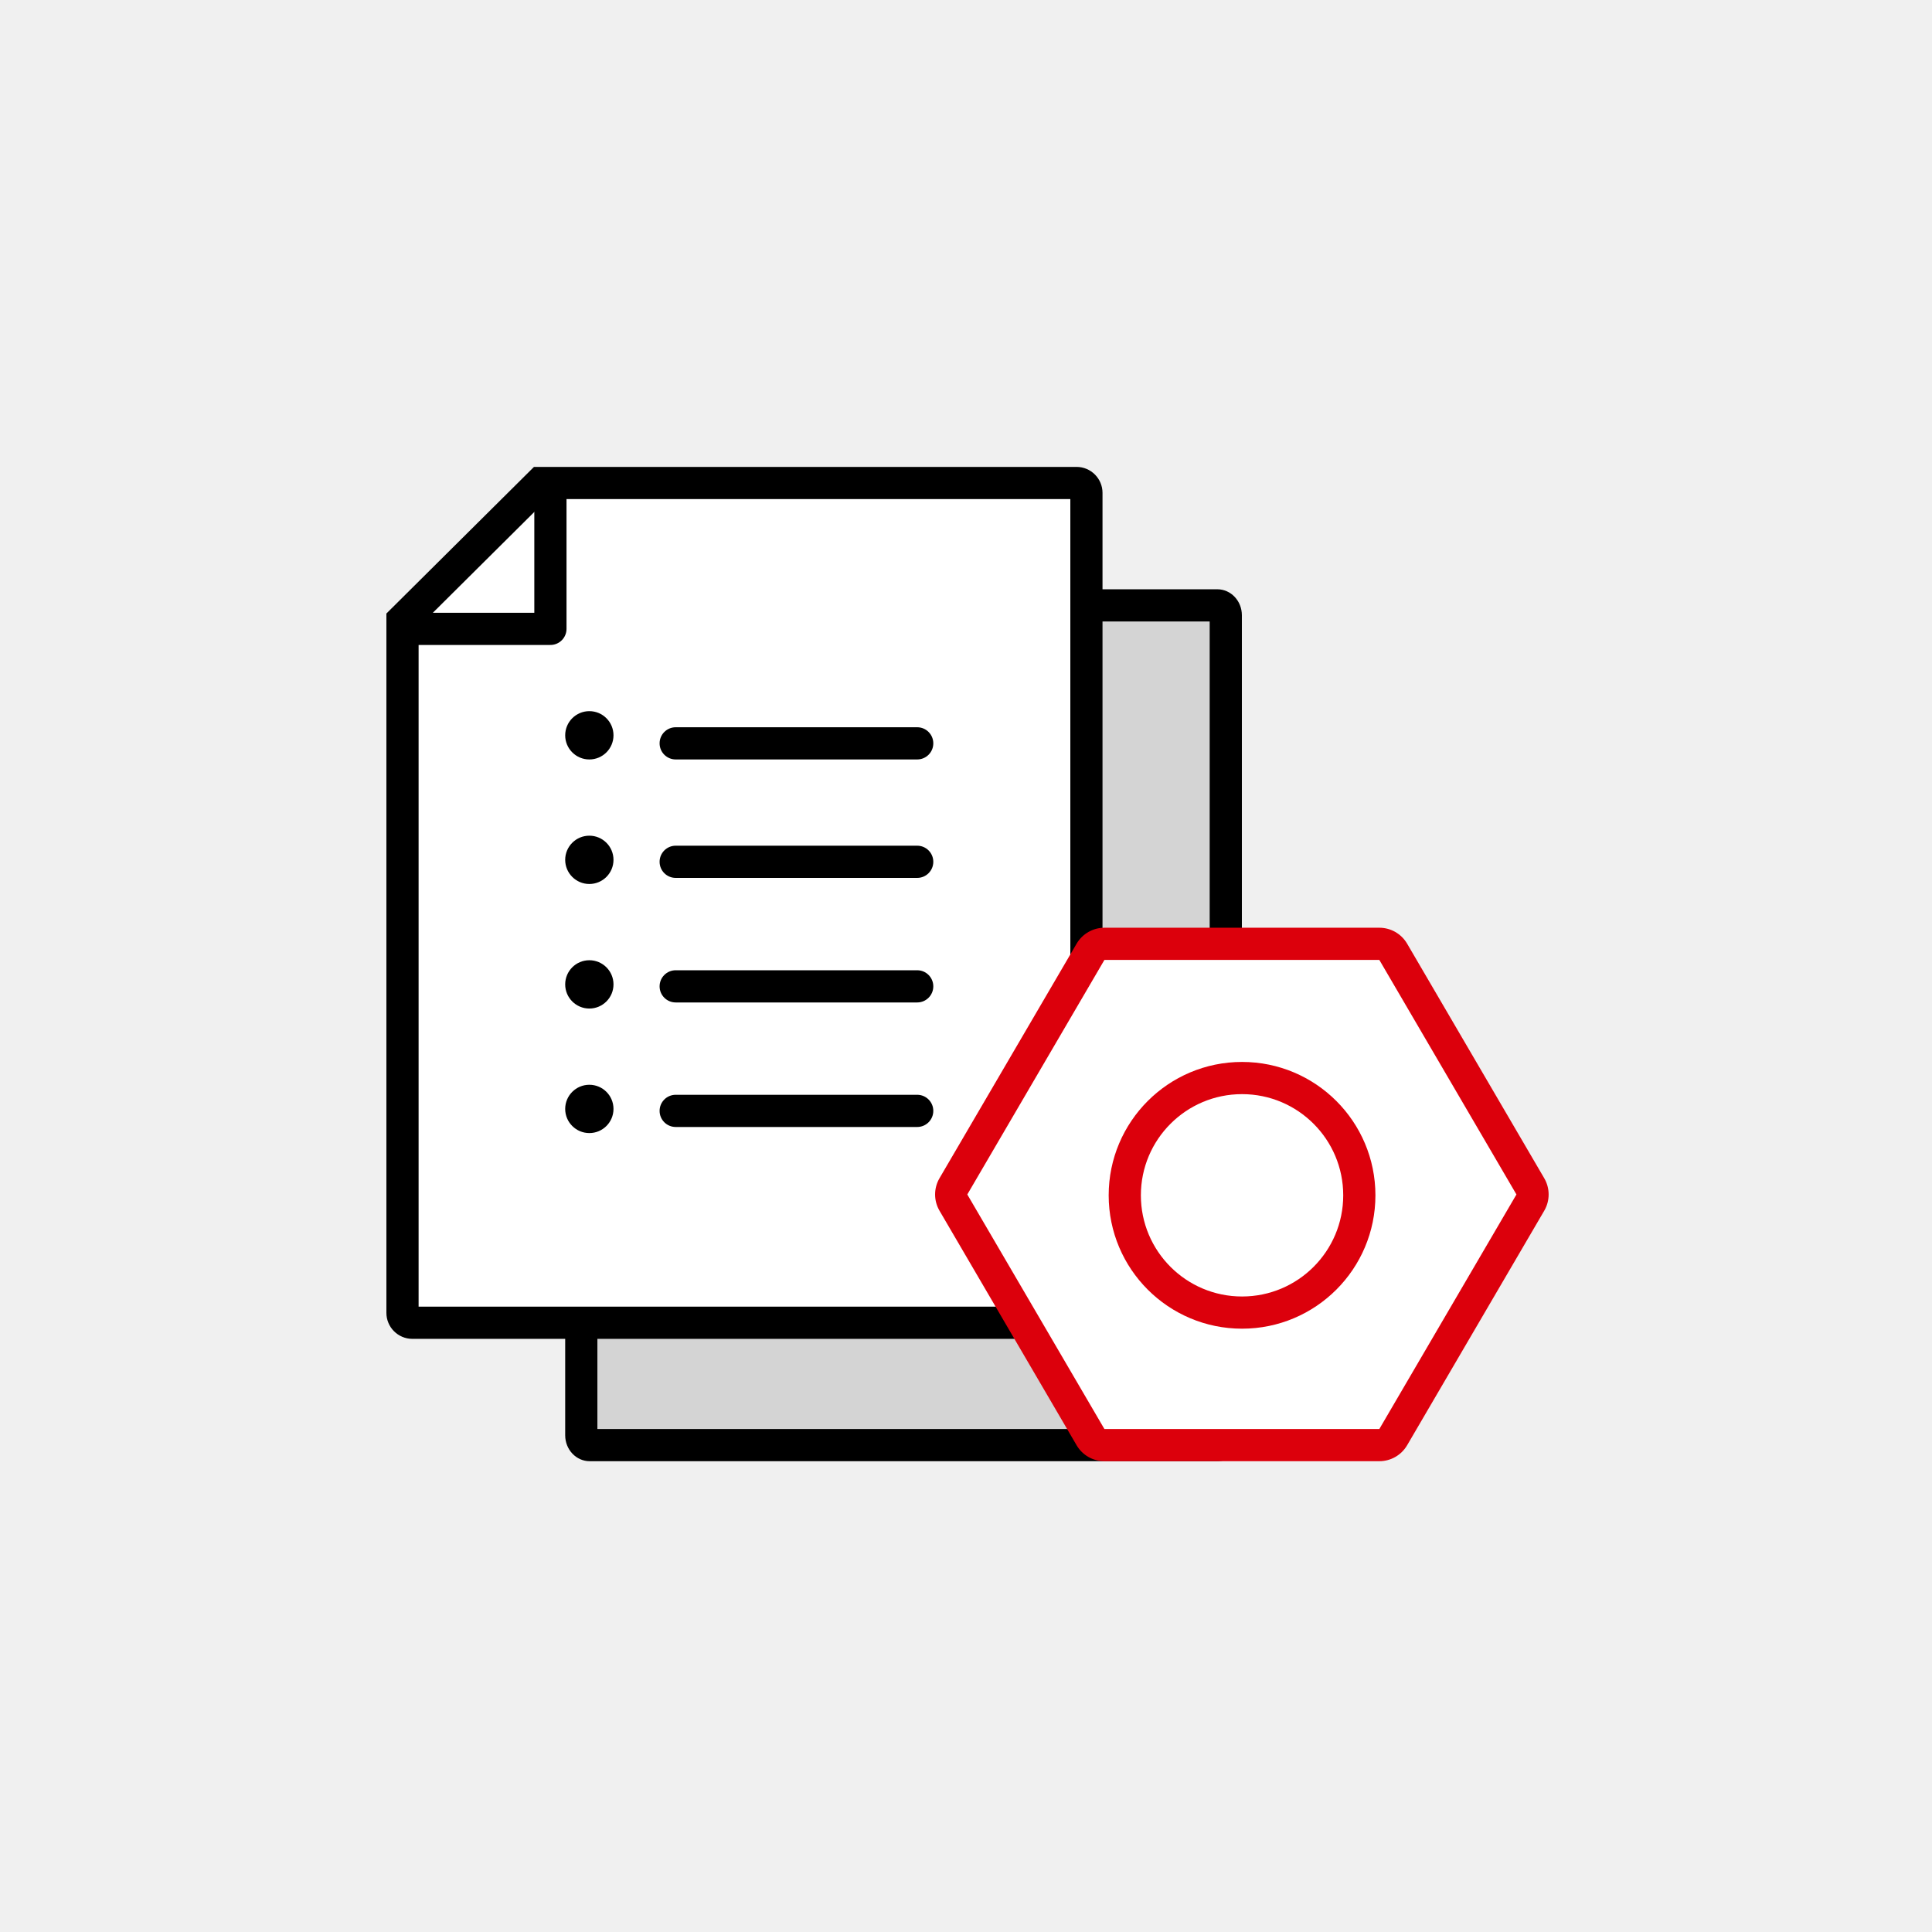
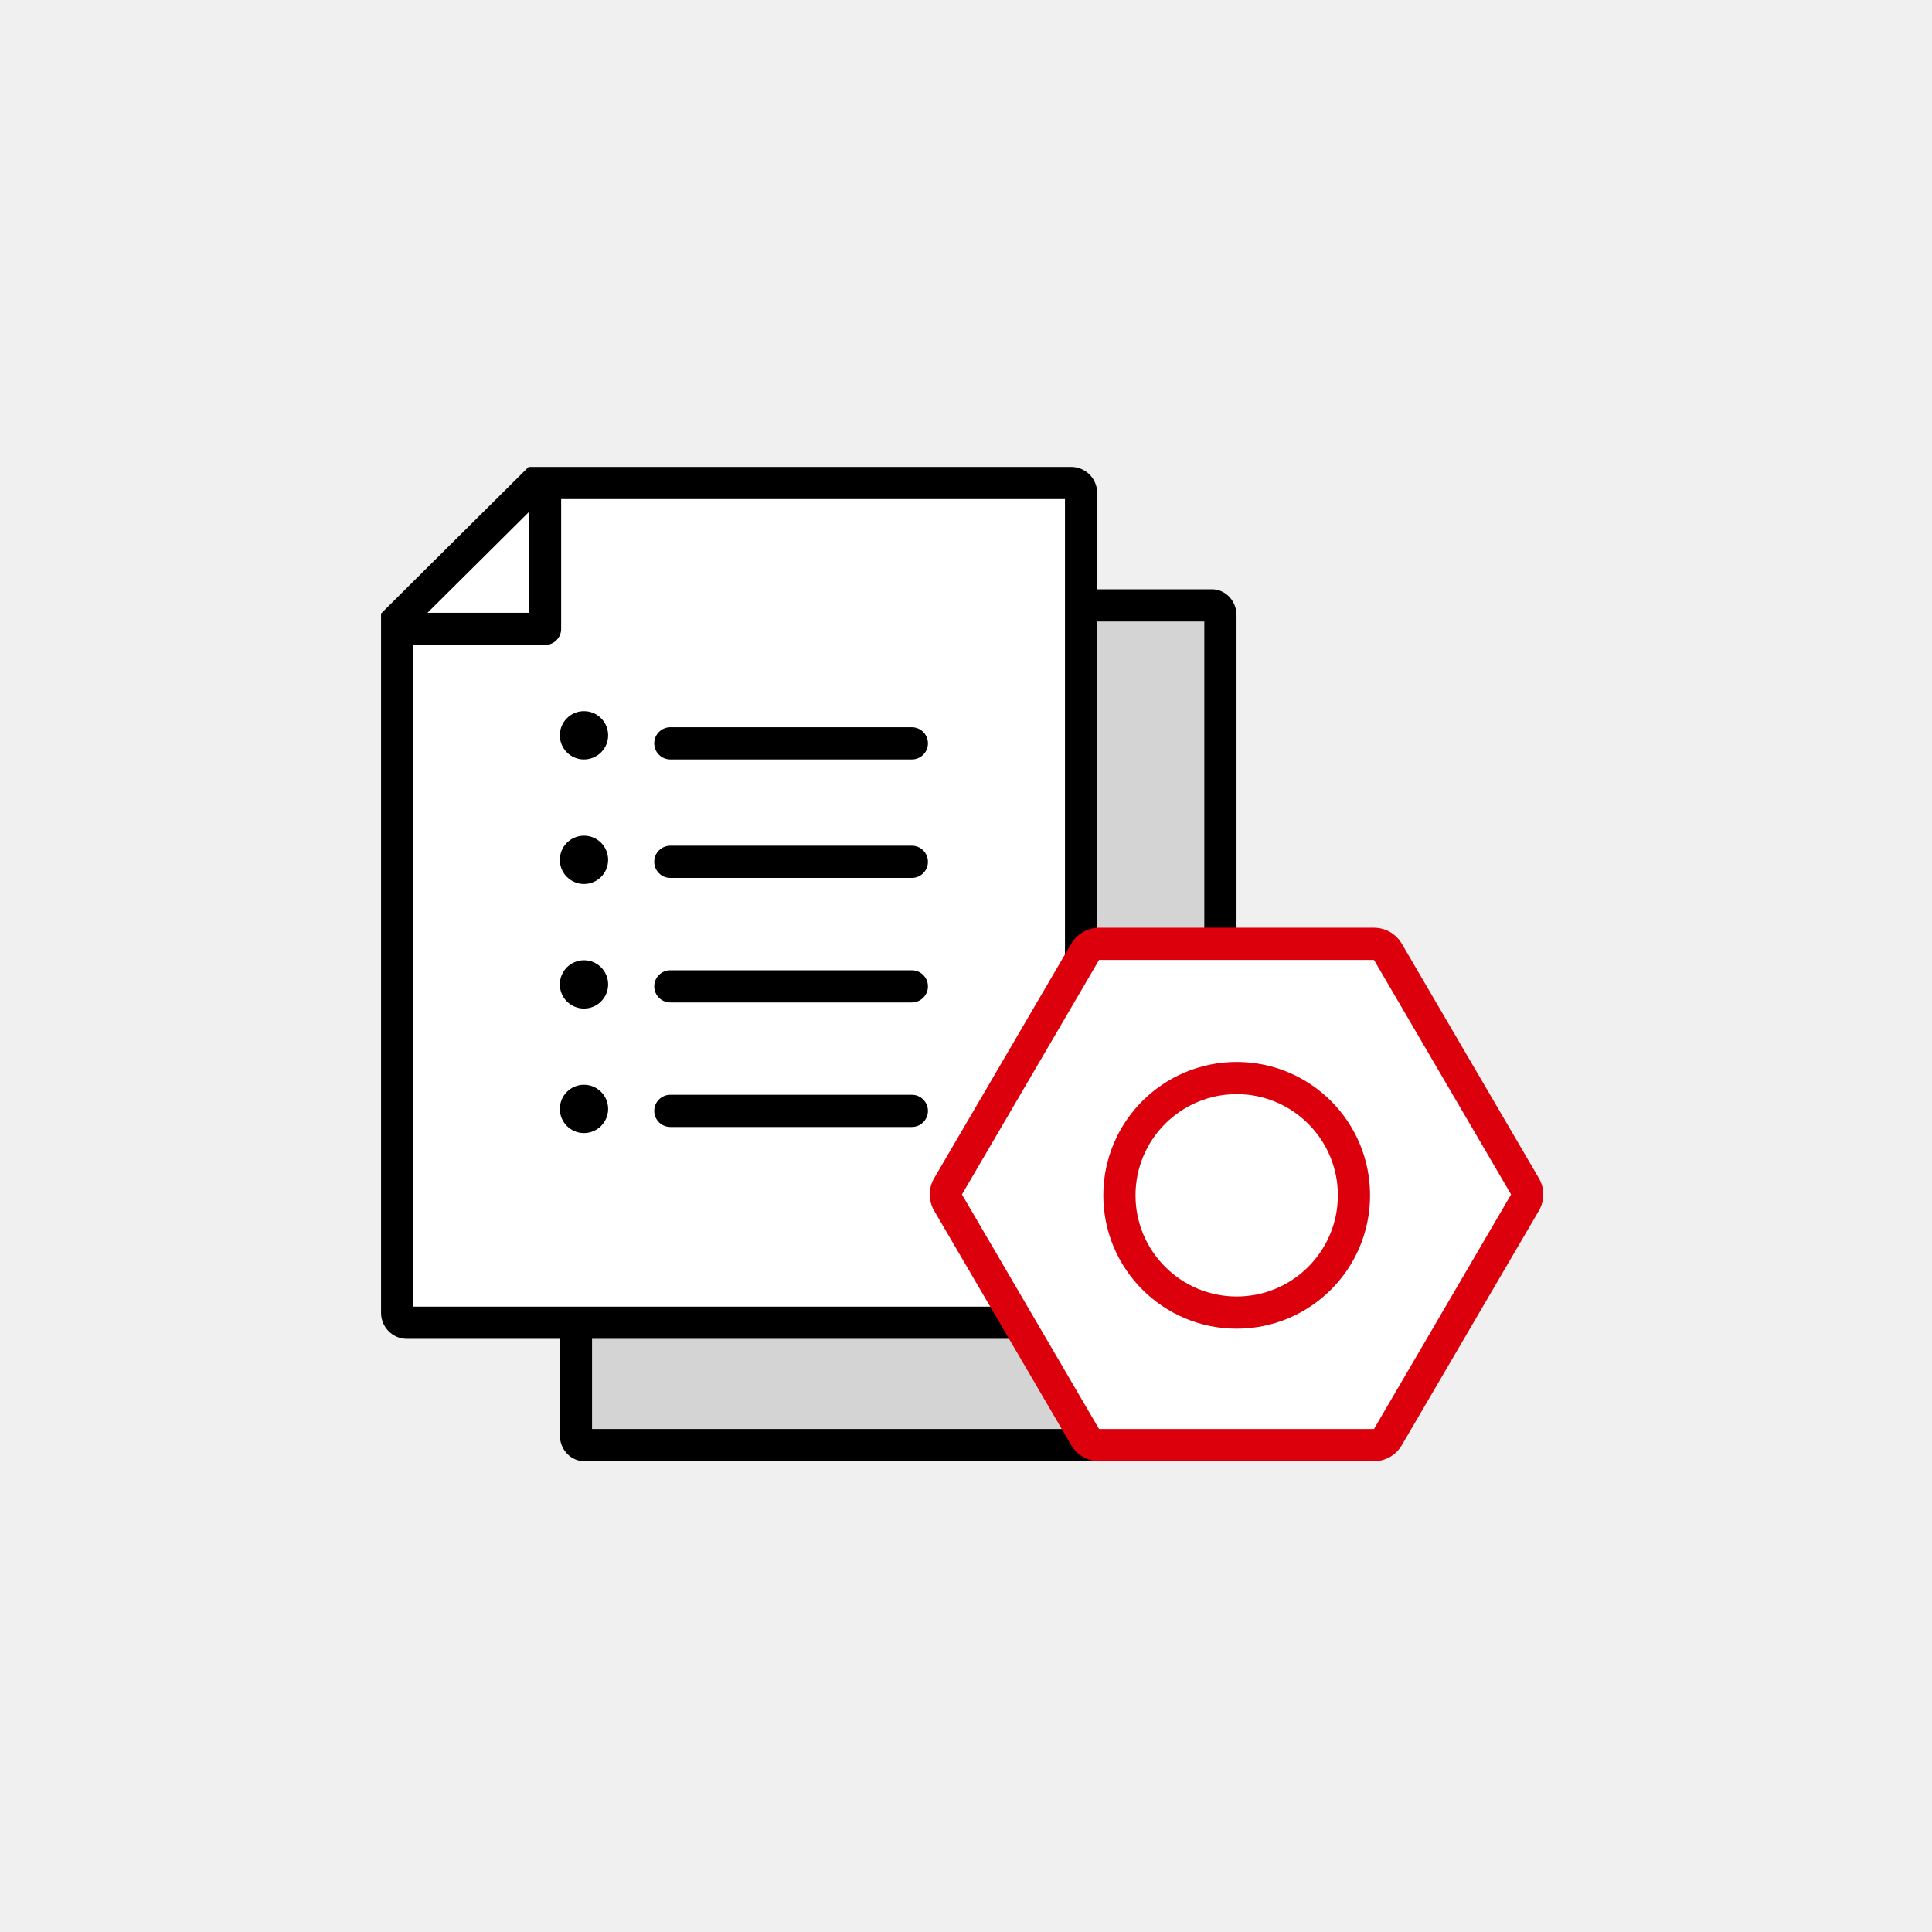
<svg xmlns="http://www.w3.org/2000/svg" width="120" height="120" viewBox="0 0 120 120">
  <g data-name="그룹 7620">
-     <g transform="translate(24 29)">
+     <g transform="translate(23.667 29)">
      <g data-name="패스 3942" style="stroke-linecap:round;stroke-linejoin:round;fill:#d4d4d4">
        <path d="M40.507 53.157H1.523c-.288 0-.523-.274-.523-.611V1h39.507c.288 0 .523.274.523.612v50.934c0 .337-.235.611-.523.611z" style="stroke:none" transform="translate(11.105 7.601)" />
        <path d="M2 2v50.157h38.03V2H2M0 0h40.507c.84 0 1.523.722 1.523 1.612v50.934c0 .89-.682 1.611-1.523 1.611H1.523C.682 54.157 0 53.436 0 52.546V0z" style="fill:#000;stroke:none" transform="translate(11.105 7.601)" />
      </g>
      <g data-name="빼기 1" style="fill:#fff">
        <path d="M42.866 53.159H1.613A.614.614 0 0 1 1 52.546V9.523L9.578 1h33.288c.338 0 .613.275.613.612v50.934a.614.614 0 0 1-.613.613z" style="stroke:none" />
        <path d="M42.48 52.159V2H9.99L2 9.94v42.219h40.48m.386 2H1.613c-.89 0-1.613-.725-1.613-1.613V9.107L9.166 0h33.7c.89 0 1.613.724 1.613 1.612v50.934c0 .888-.723 1.613-1.613 1.613z" style="fill:#000;stroke:none" />
      </g>
      <rect data-name="사각형 5847" width="17" height="2" rx="1" transform="translate(16.969 16.171)" />
      <rect data-name="사각형 5852" width="3" height="3" rx="1.5" transform="translate(11.105 15.171)" />
      <rect data-name="사각형 5853" width="3" height="3" rx="1.5" transform="translate(11.105 22.906)" />
      <rect data-name="사각형 5854" width="3" height="3" rx="1.5" transform="translate(11.105 30.642)" />
      <rect data-name="사각형 5855" width="3" height="3" rx="1.5" transform="translate(11.105 38.377)" />
      <rect data-name="사각형 5848" width="17" height="2" rx="1" transform="translate(16.969 23.528)" />
      <rect data-name="사각형 5849" width="17" height="2" rx="1" transform="translate(16.969 31.264)" />
      <rect data-name="사각형 5851" width="17" height="2" rx="1" transform="translate(16.969 38.999)" />
      <path data-name="패스 3941" d="M3793.859-9055.162h8.86v-8.915" transform="translate(-3792.532 9065.222)" style="stroke-width:2px;stroke:#000;fill:none;stroke-linecap:round;stroke-linejoin:round" />
    </g>
    <g data-name="그룹 7636">
      <g data-name="다각형 8" style="fill:#fff">
-         <path d="M27.909 32.136H10.833c-.354 0-.685-.19-.863-.496L1.453 17.072a1.001 1.001 0 0 1 0-1.009L9.97 1.495c.178-.305.509-.495.863-.495h17.076c.353 0 .684.19.863.495l8.516 14.568c.182.311.182.698 0 1.01L28.772 31.64c-.179.306-.51.496-.863.496z" style="stroke:none" transform="translate(57.764 57.623)" />
-         <path d="M10.833 2 2.317 16.568l8.516 14.568h17.076l8.516-14.568L27.909 2H10.833m0-2h17.076a2 2 0 0 1 1.726.99l8.516 14.568a2 2 0 0 1 0 2.02l-8.516 14.567a2 2 0 0 1-1.726.99H10.833a2 2 0 0 1-1.727-.99L.59 17.577a2 2 0 0 1 0-2.019L9.106.991A2 2 0 0 1 10.833 0z" style="fill:#dc000c;stroke:none" transform="translate(57.764 57.623)" />
+         <path d="M27.909 32.136H10.833c-.354 0-.685-.19-.863-.496L1.453 17.072a1.001 1.001 0 0 1 0-1.009L9.97 1.495c.178-.305.509-.495.863-.495h17.076c.353 0 .684.19.863.495l8.516 14.568c.182.311.182.698 0 1.01L28.772 31.64c-.179.306-.51.496-.863.496z" style="stroke:none" transform="translate(57.431 57.623)" />
+         <path d="M10.833 2 2.317 16.568l8.516 14.568h17.076l8.516-14.568L27.909 2H10.833m0-2h17.076a2 2 0 0 1 1.726.99l8.516 14.568a2 2 0 0 1 0 2.02l-8.516 14.567a2 2 0 0 1-1.726.99H10.833a2 2 0 0 1-1.727-.99L.59 17.577a2 2 0 0 1 0-2.019L9.106.991A2 2 0 0 1 10.833 0z" style="fill:#dc000c;stroke:none" transform="translate(57.431 57.623)" />
      </g>
-       <g data-name="타원 514" transform="translate(68.862 65.959)" style="stroke:#dc000c;stroke-width:2px;fill:#fff">
+       <g data-name="타원 514" transform="translate(68.529 65.959)" style="stroke:#dc000c;stroke-width:2px;fill:#fff">
        <circle cx="8.284" cy="8.284" style="stroke:none" r="8.284" />
        <circle cx="8.284" cy="8.284" style="fill:none" r="7.284" />
      </g>
    </g>
  </g>
</svg>
